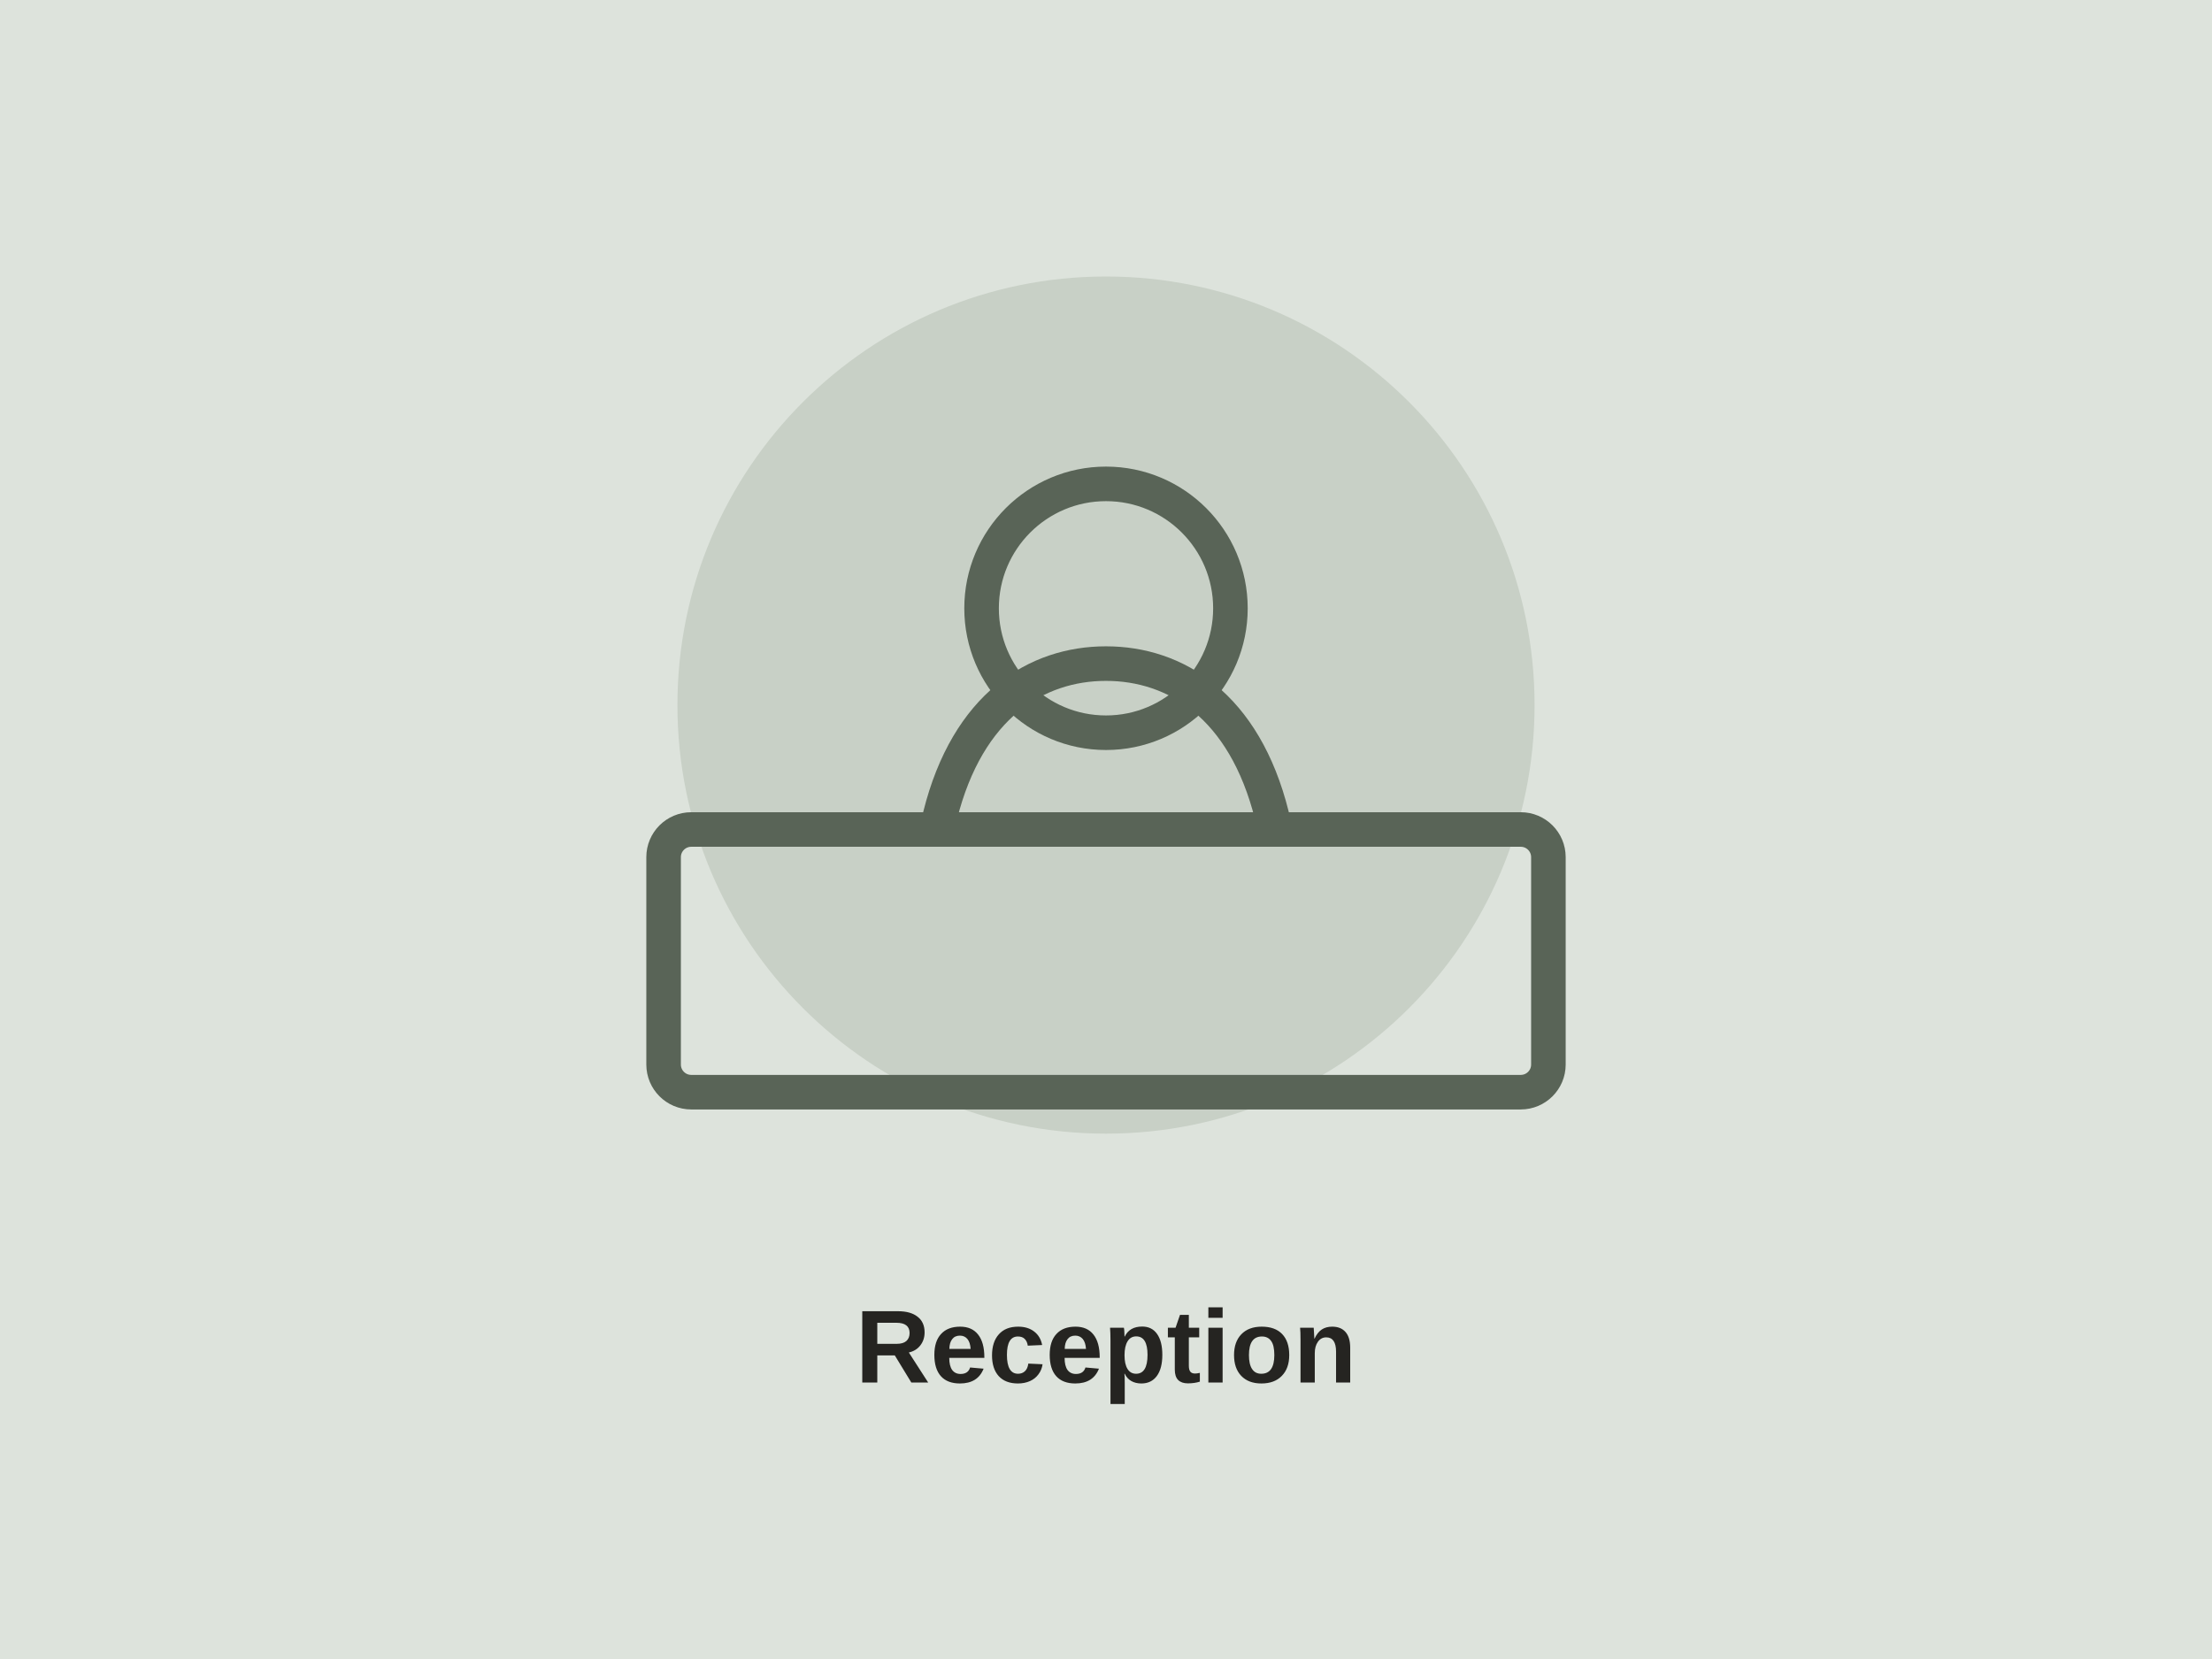
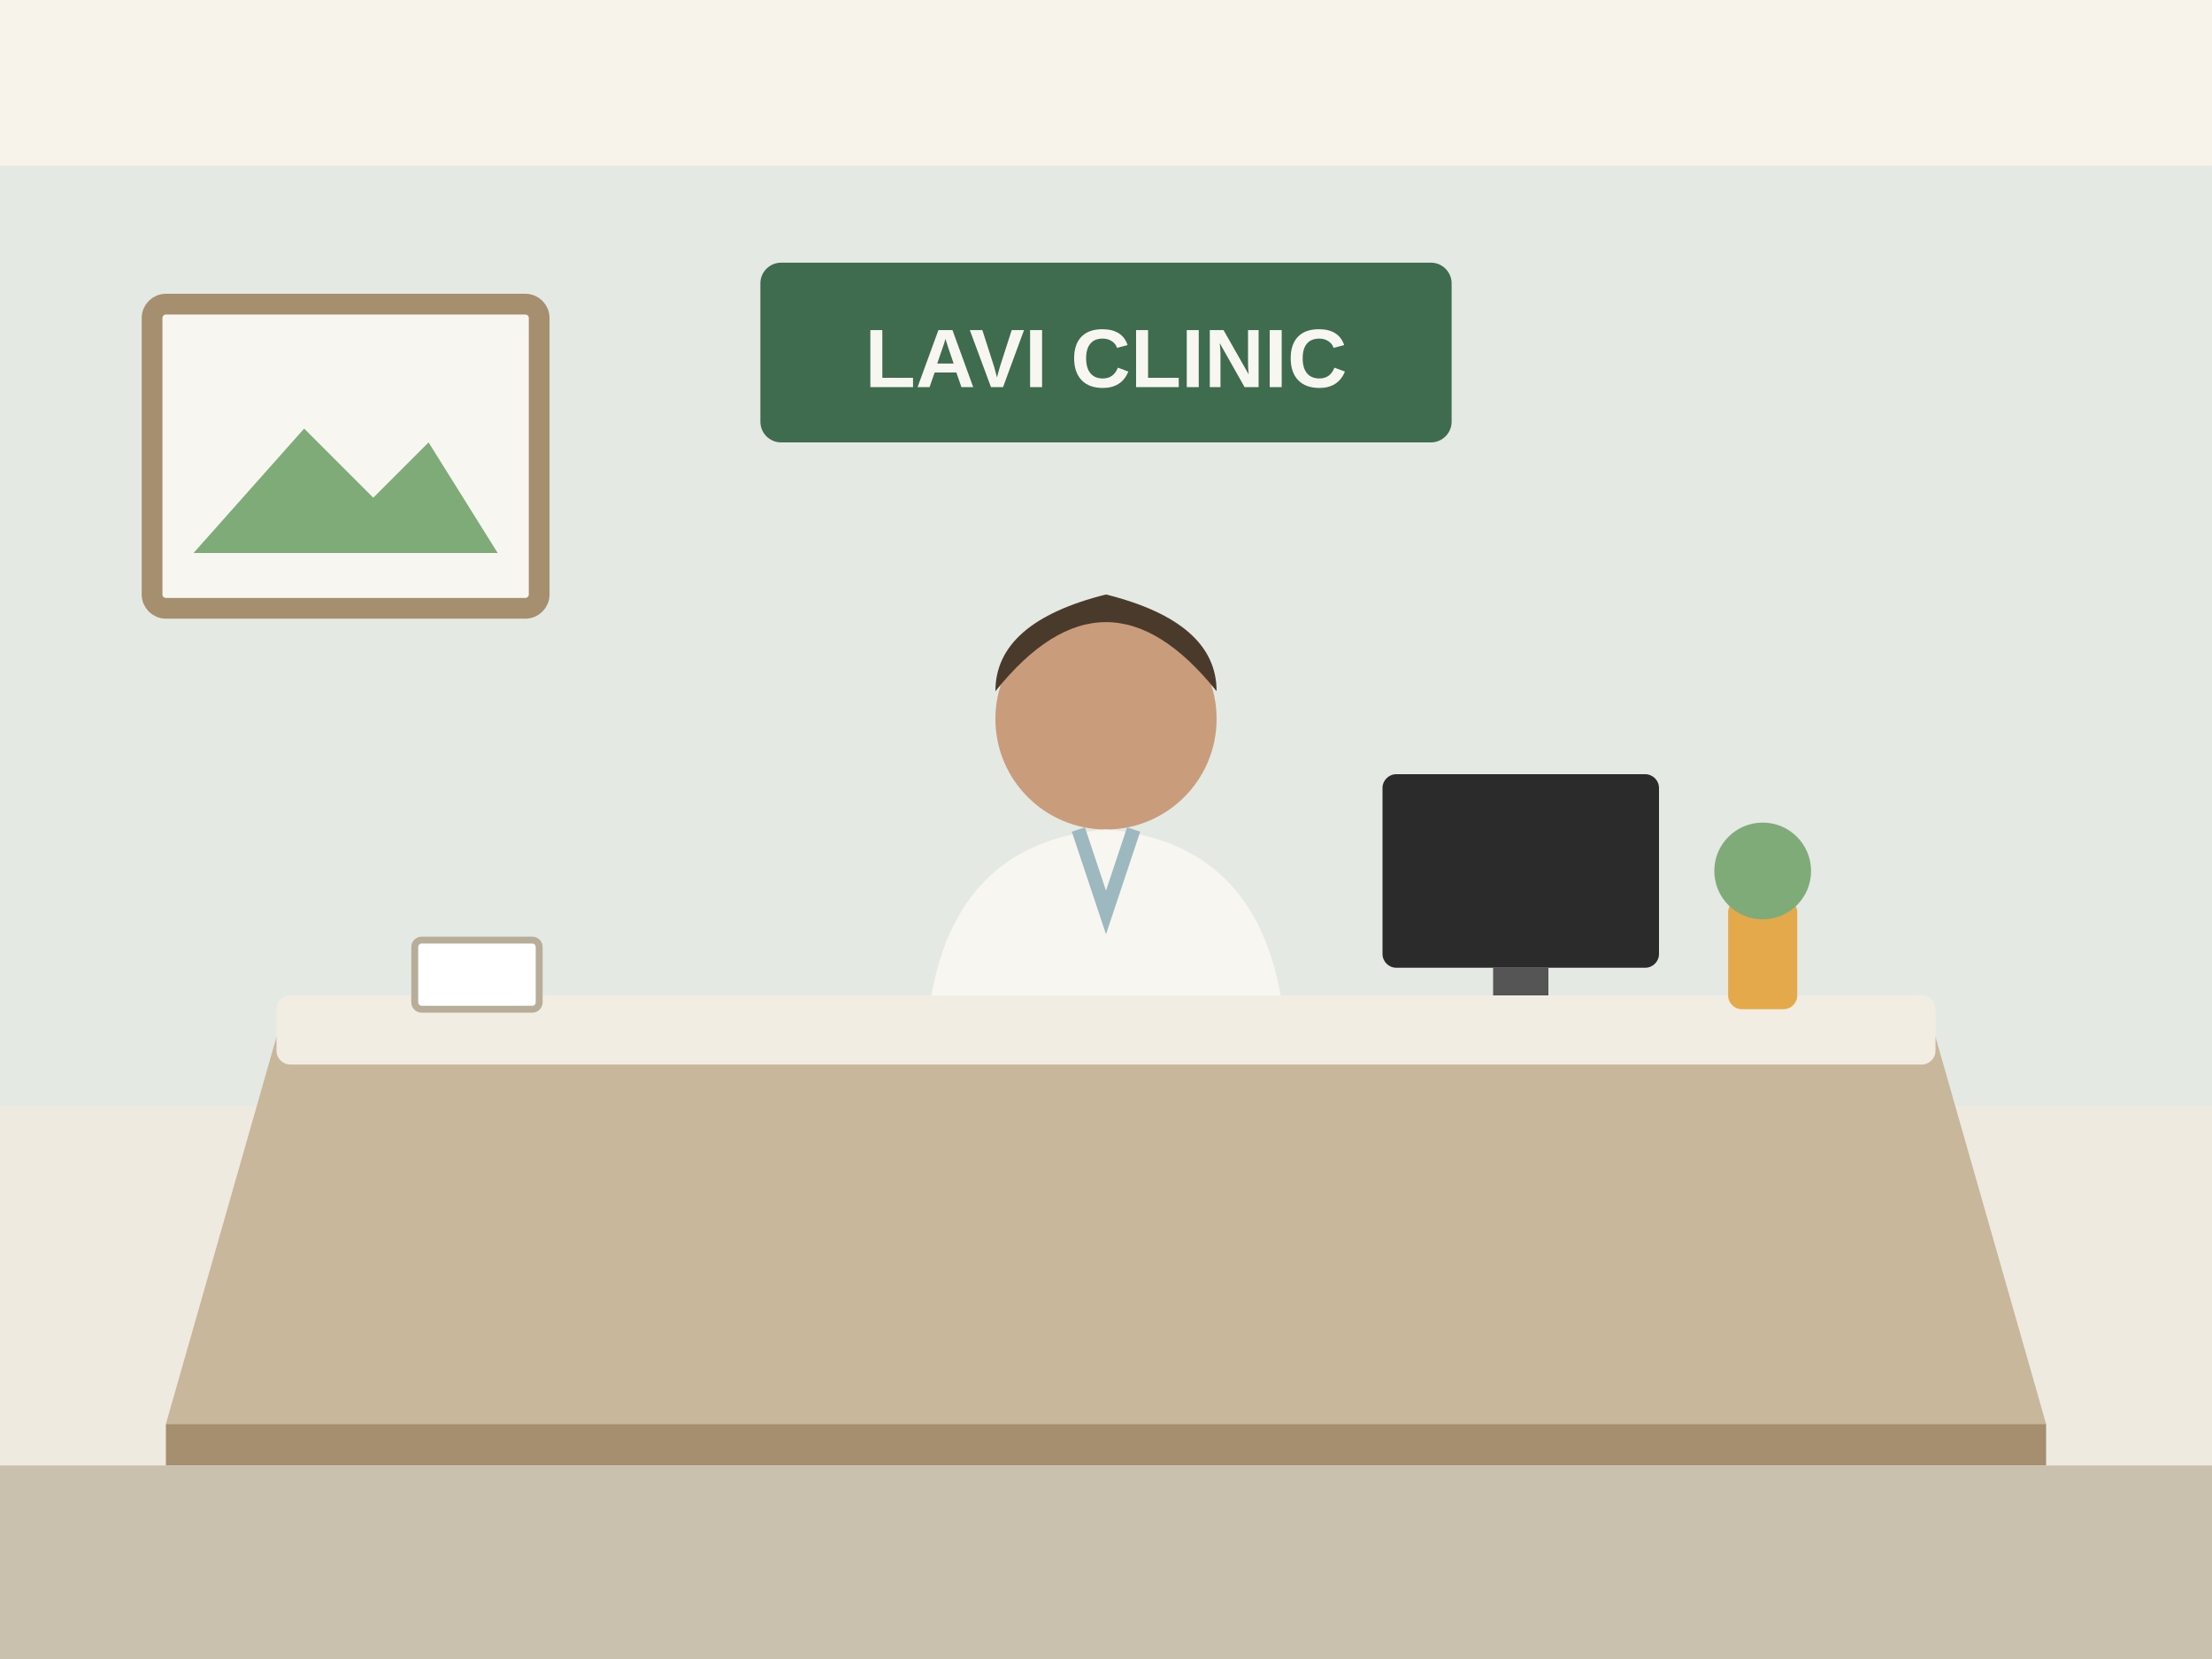
<svg xmlns="http://www.w3.org/2000/svg" viewBox="0 0 320 240">
-   <rect width="320" height="240" fill="#DDE3DC" />
-   <circle cx="160" cy="102" r="62" fill="#c8d0c6" />
-   <g stroke="#596457" stroke-width="5" fill="none" stroke-linecap="round" stroke-linejoin="round">
-     <rect x="96" y="120" width="128" height="38" rx="4" />
-     <circle cx="160" cy="88" r="18" />
-     <path d="M136 118c4-16 14-22 24-22s20 6 24 22" />
-   </g>
-   <text x="160" y="200" font-family="Arial, sans-serif" font-size="15" font-weight="600" fill="#252421" text-anchor="middle">Reception</text>
+   <rect width="320" height="240" fill="#EFEAE0" />
+   <rect x="0" y="0" width="320" height="24" fill="#F7F3EA" />
+   <rect x="0" y="24" width="320" height="136" fill="#E4EAE3" />
+   <rect x="110" y="38" width="100" height="26" rx="3" fill="#3F6B4F" />
+   <text x="160" y="56" font-family="Arial, sans-serif" font-size="12" font-weight="700" fill="#F8F6F1" text-anchor="middle">LAVI CLINIC</text>
+   <rect x="22" y="44" width="56" height="44" rx="2" fill="#F8F6F1" stroke="#A58F6E" stroke-width="3" />
+   <path d="M28 80 L44 62 L54 72 L62 64 L72 80Z" fill="#7FAB79" />
+   <circle cx="160" cy="104" r="16" fill="#C99C7C" />
+   <path d="M144 100 Q160 80 176 100 Q176 90 160 86 Q144 90 144 100Z" fill="#4A3A2C" />
+   <path d="M134 150 Q136 122 160 120 Q184 122 186 150Z" fill="#F8F6F1" />
+   <path d="M156 120 L160 132 L164 120" fill="none" stroke="#9EB8C0" stroke-width="2" />
+   <rect x="200" y="112" width="40" height="28" rx="2" fill="#2B2B2B" />
+   <rect x="216" y="140" width="8" height="10" fill="#555" />
+   <path d="M40 150 H280 L296 206 H24Z" fill="#C8B79B" />
+   <rect x="40" y="144" width="240" height="10" rx="2" fill="#F2EDE3" />
+   <rect x="24" y="206" width="272" height="6" fill="#A58F6E" />
+   <rect x="60" y="136" width="18" height="10" rx="1" fill="#FFFFFF" stroke="#B7AD98" />
+   <rect x="250" y="130" width="10" height="16" rx="2" fill="#E4A94A" />
+   <circle cx="255" cy="126" r="7" fill="#7FAB79" />
+   <rect x="0" y="212" width="320" height="28" fill="#C9C0AE" />
</svg>
